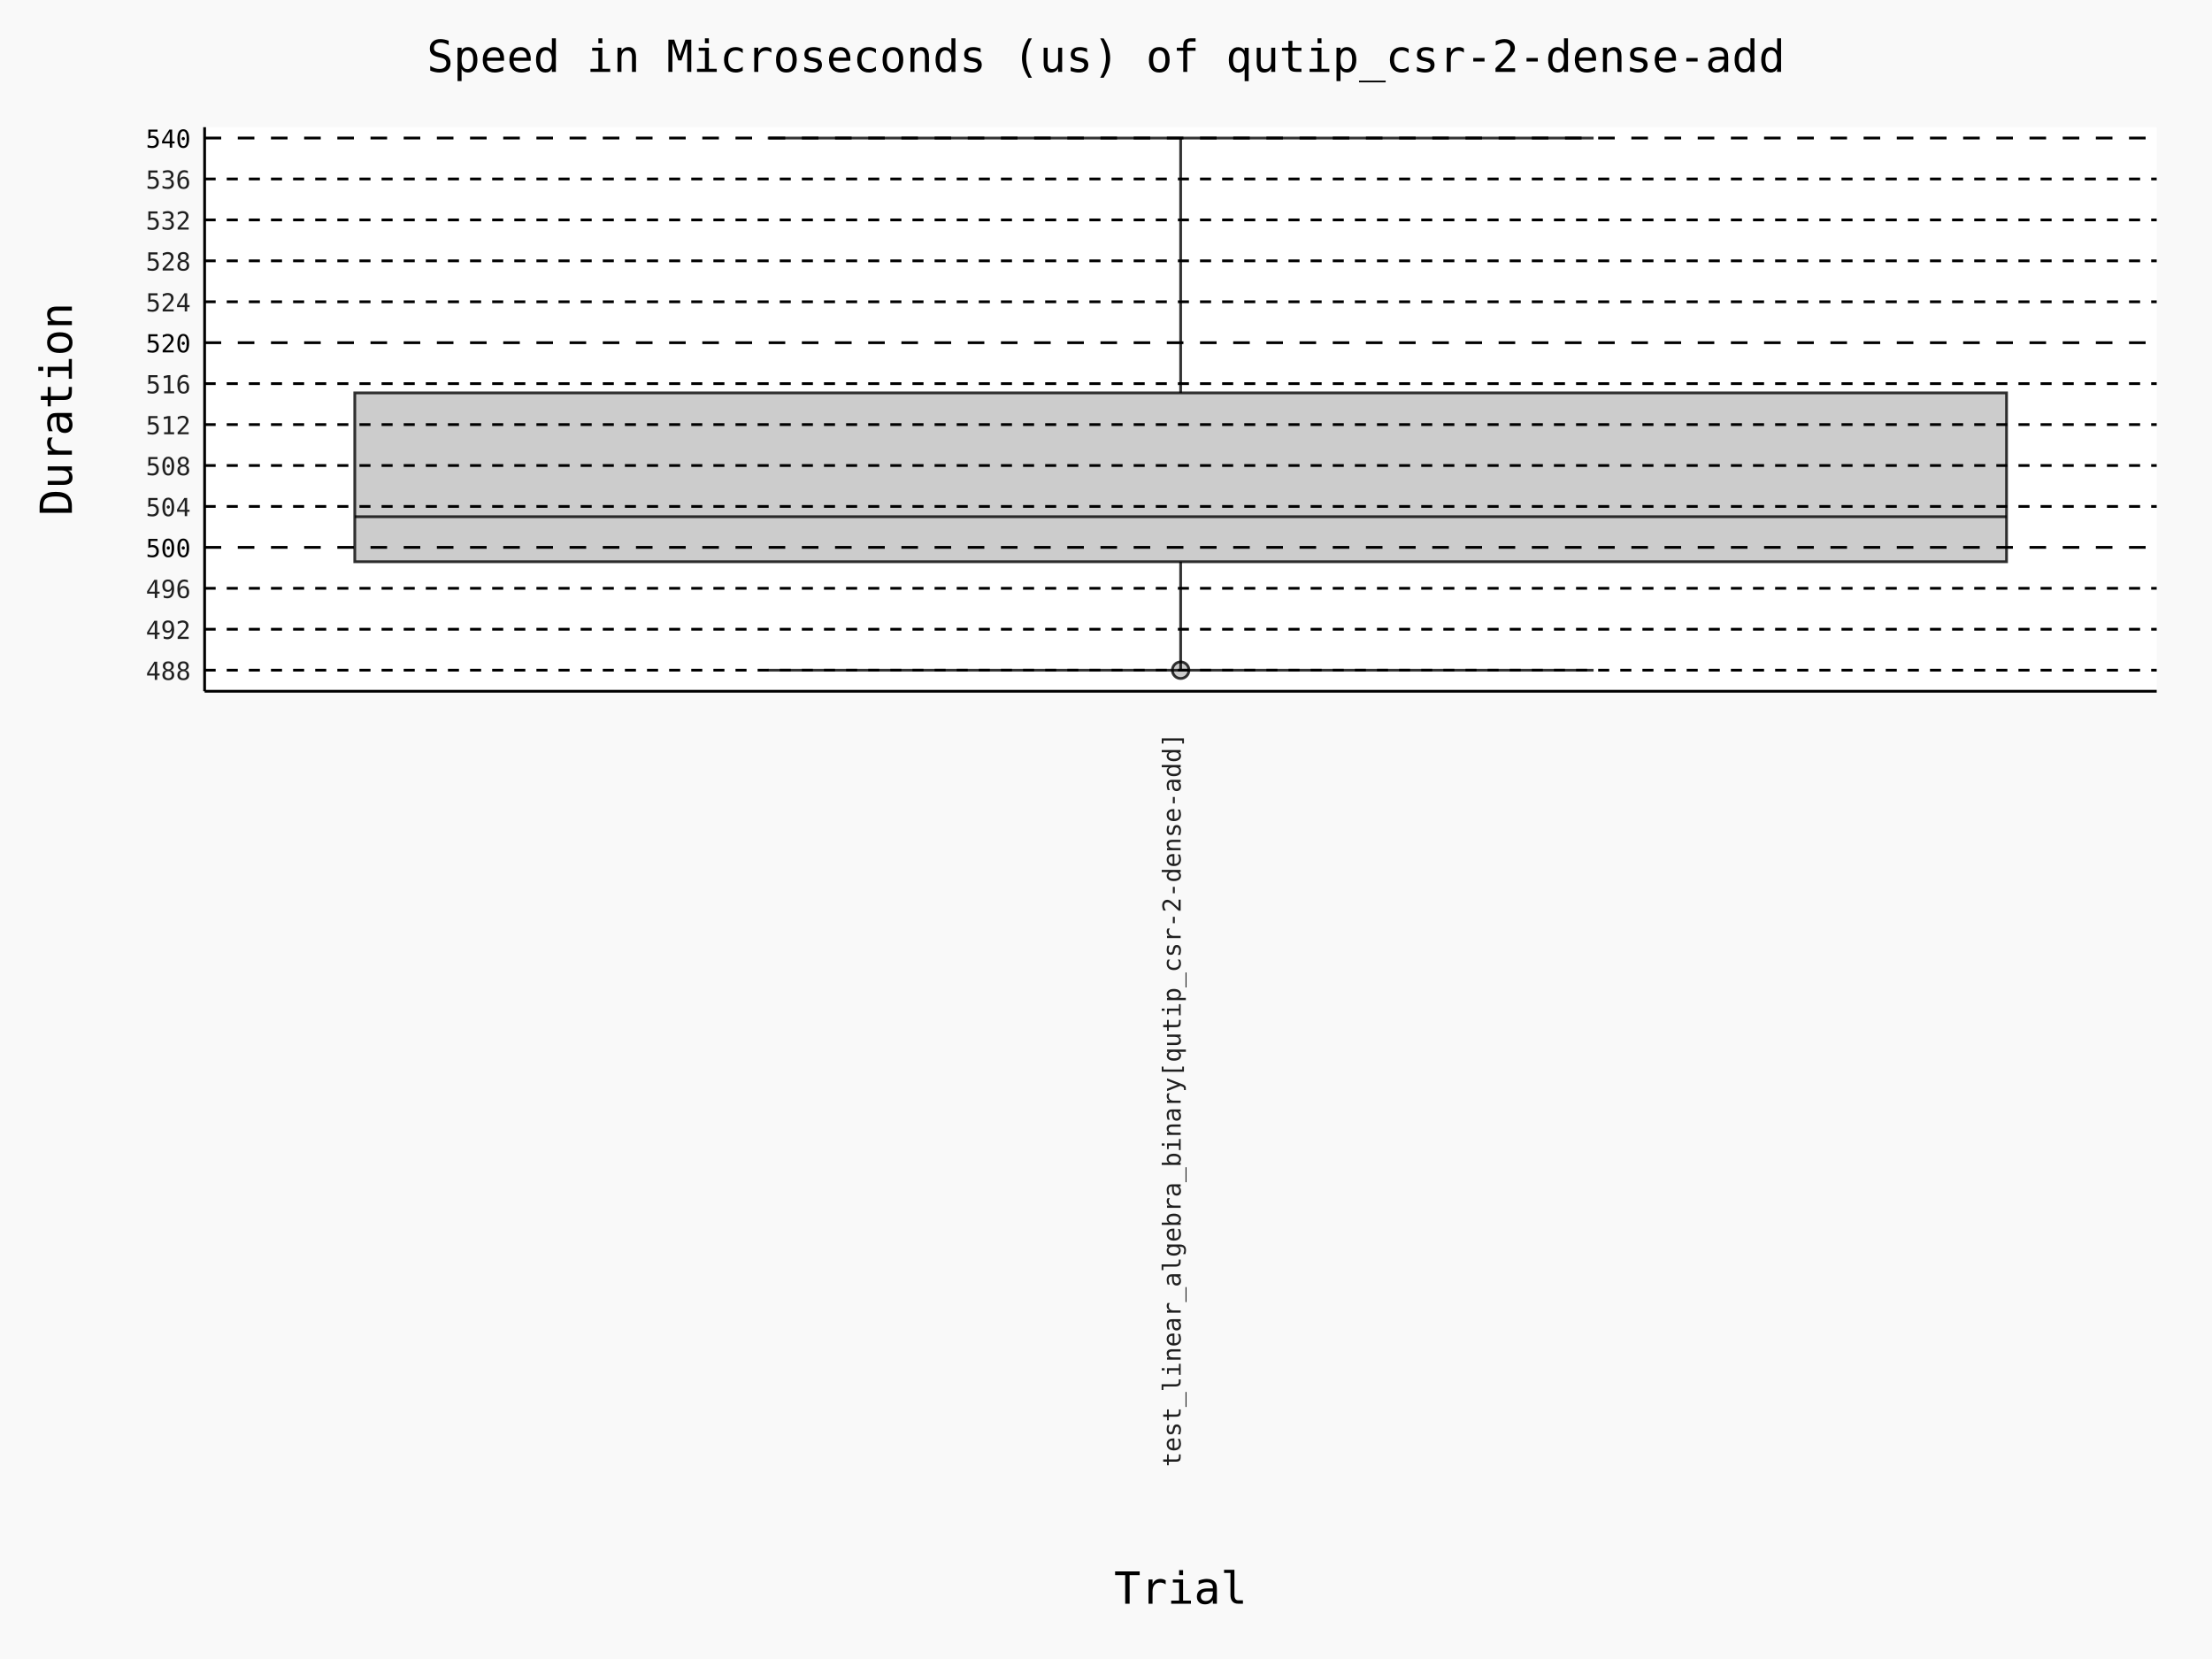
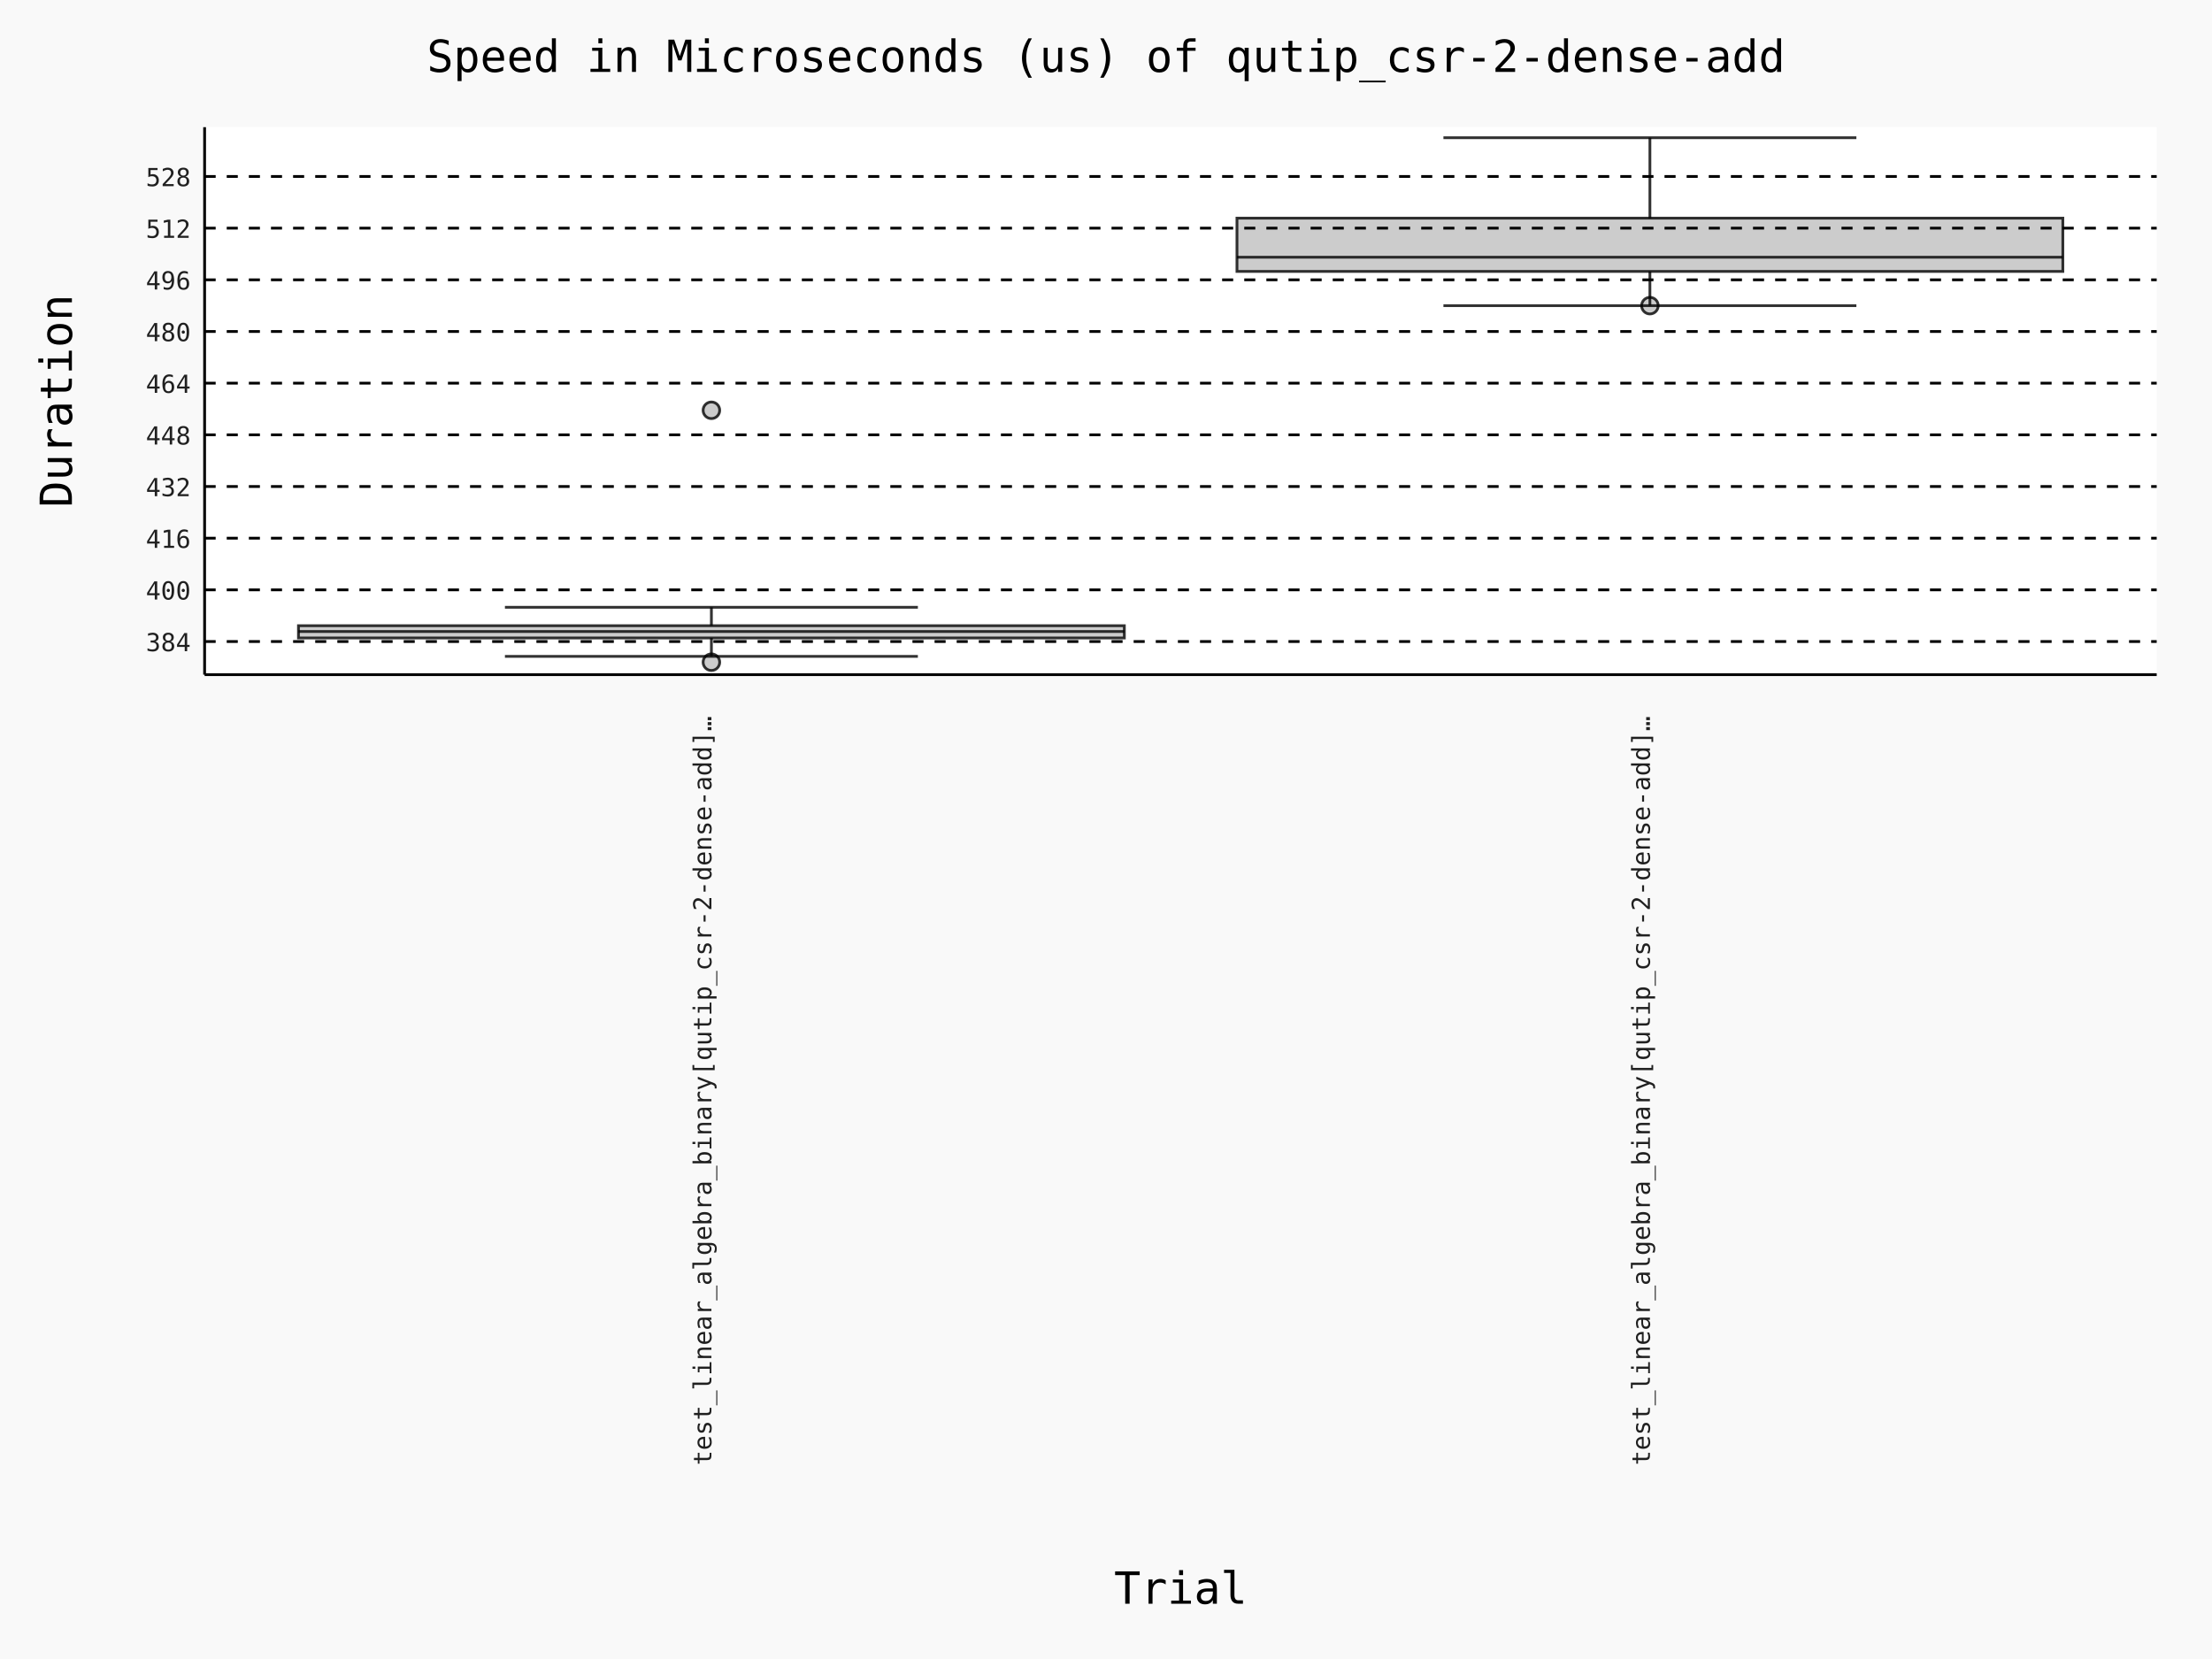
- <svg xmlns="http://www.w3.org/2000/svg" id="chart-d532a437-f05c-4bb3-b176-44c1130fe3f0" class="pygal-chart" viewBox="0 0 800 600">
+ <svg xmlns="http://www.w3.org/2000/svg" id="chart-b42e6448-d11f-46dd-be6d-0b995da514c7" class="pygal-chart" viewBox="0 0 800 600">
  <defs>
-     <style type="text/css">#chart-d532a437-f05c-4bb3-b176-44c1130fe3f0{-webkit-user-select:none;-webkit-font-smoothing:antialiased;font-family:Consolas,"Deja Vu Sans Mono","Bitstream Vera Sans Mono","Courier New",monospace}#chart-d532a437-f05c-4bb3-b176-44c1130fe3f0 .title{font-family:Consolas,"Deja Vu Sans Mono","Bitstream Vera Sans Mono","Courier New",monospace;font-size:16px}#chart-d532a437-f05c-4bb3-b176-44c1130fe3f0 .legends .legend text{font-family:Consolas,"Deja Vu Sans Mono","Bitstream Vera Sans Mono","Courier New",monospace;font-size:14px}#chart-d532a437-f05c-4bb3-b176-44c1130fe3f0 .axis text{font-family:Consolas,"Deja Vu Sans Mono","Bitstream Vera Sans Mono","Courier New",monospace;font-size:10px}#chart-d532a437-f05c-4bb3-b176-44c1130fe3f0 .axis text.major{font-family:Consolas,"Deja Vu Sans Mono","Bitstream Vera Sans Mono","Courier New",monospace;font-size:10px}#chart-d532a437-f05c-4bb3-b176-44c1130fe3f0 .text-overlay text.value{font-family:Consolas,"Deja Vu Sans Mono","Bitstream Vera Sans Mono","Courier New",monospace;font-size:16px}#chart-d532a437-f05c-4bb3-b176-44c1130fe3f0 .text-overlay text.label{font-family:Consolas,"Deja Vu Sans Mono","Bitstream Vera Sans Mono","Courier New",monospace;font-size:10px}#chart-d532a437-f05c-4bb3-b176-44c1130fe3f0 .tooltip{font-family:Consolas,"Deja Vu Sans Mono","Bitstream Vera Sans Mono","Courier New",monospace;font-size:14px}#chart-d532a437-f05c-4bb3-b176-44c1130fe3f0 text.no_data{font-family:Consolas,"Deja Vu Sans Mono","Bitstream Vera Sans Mono","Courier New",monospace;font-size:64px}
- #chart-d532a437-f05c-4bb3-b176-44c1130fe3f0{background-color:rgba(249,249,249,1)}#chart-d532a437-f05c-4bb3-b176-44c1130fe3f0 path,#chart-d532a437-f05c-4bb3-b176-44c1130fe3f0 line,#chart-d532a437-f05c-4bb3-b176-44c1130fe3f0 rect,#chart-d532a437-f05c-4bb3-b176-44c1130fe3f0 circle{-webkit-transition:150ms;-moz-transition:150ms;transition:150ms}#chart-d532a437-f05c-4bb3-b176-44c1130fe3f0 .graph &gt; .background{fill:rgba(249,249,249,1)}#chart-d532a437-f05c-4bb3-b176-44c1130fe3f0 .plot &gt; .background{fill:rgba(255,255,255,1)}#chart-d532a437-f05c-4bb3-b176-44c1130fe3f0 .graph{fill:rgba(0,0,0,.87)}#chart-d532a437-f05c-4bb3-b176-44c1130fe3f0 text.no_data{fill:rgba(0,0,0,1)}#chart-d532a437-f05c-4bb3-b176-44c1130fe3f0 .title{fill:rgba(0,0,0,1)}#chart-d532a437-f05c-4bb3-b176-44c1130fe3f0 .legends .legend text{fill:rgba(0,0,0,.87)}#chart-d532a437-f05c-4bb3-b176-44c1130fe3f0 .legends .legend:hover text{fill:rgba(0,0,0,1)}#chart-d532a437-f05c-4bb3-b176-44c1130fe3f0 .axis .line{stroke:rgba(0,0,0,1)}#chart-d532a437-f05c-4bb3-b176-44c1130fe3f0 .axis .guide.line{stroke:rgba(0,0,0,.54)}#chart-d532a437-f05c-4bb3-b176-44c1130fe3f0 .axis .major.line{stroke:rgba(0,0,0,.87)}#chart-d532a437-f05c-4bb3-b176-44c1130fe3f0 .axis text.major{fill:rgba(0,0,0,1)}#chart-d532a437-f05c-4bb3-b176-44c1130fe3f0 .axis.y .guides:hover .guide.line,#chart-d532a437-f05c-4bb3-b176-44c1130fe3f0 .line-graph .axis.x .guides:hover .guide.line,#chart-d532a437-f05c-4bb3-b176-44c1130fe3f0 .stackedline-graph .axis.x .guides:hover .guide.line,#chart-d532a437-f05c-4bb3-b176-44c1130fe3f0 .xy-graph .axis.x .guides:hover .guide.line{stroke:rgba(0,0,0,1)}#chart-d532a437-f05c-4bb3-b176-44c1130fe3f0 .axis .guides:hover text{fill:rgba(0,0,0,1)}#chart-d532a437-f05c-4bb3-b176-44c1130fe3f0 .reactive{fill-opacity:.7;stroke-opacity:.8;stroke-width:1}#chart-d532a437-f05c-4bb3-b176-44c1130fe3f0 .ci{stroke:rgba(0,0,0,.87)}#chart-d532a437-f05c-4bb3-b176-44c1130fe3f0 .reactive.active,#chart-d532a437-f05c-4bb3-b176-44c1130fe3f0 .active .reactive{fill-opacity:.8;stroke-opacity:.9;stroke-width:4}#chart-d532a437-f05c-4bb3-b176-44c1130fe3f0 .ci .reactive.active{stroke-width:1.5}#chart-d532a437-f05c-4bb3-b176-44c1130fe3f0 .series text{fill:rgba(0,0,0,1)}#chart-d532a437-f05c-4bb3-b176-44c1130fe3f0 .tooltip rect{fill:rgba(255,255,255,1);stroke:rgba(0,0,0,1);-webkit-transition:opacity 150ms;-moz-transition:opacity 150ms;transition:opacity 150ms}#chart-d532a437-f05c-4bb3-b176-44c1130fe3f0 .tooltip .label{fill:rgba(0,0,0,.87)}#chart-d532a437-f05c-4bb3-b176-44c1130fe3f0 .tooltip .label{fill:rgba(0,0,0,.87)}#chart-d532a437-f05c-4bb3-b176-44c1130fe3f0 .tooltip .legend{font-size:.8em;fill:rgba(0,0,0,.54)}#chart-d532a437-f05c-4bb3-b176-44c1130fe3f0 .tooltip .x_label{font-size:.6em;fill:rgba(0,0,0,1)}#chart-d532a437-f05c-4bb3-b176-44c1130fe3f0 .tooltip .xlink{font-size:.5em;text-decoration:underline}#chart-d532a437-f05c-4bb3-b176-44c1130fe3f0 .tooltip .value{font-size:1.5em}#chart-d532a437-f05c-4bb3-b176-44c1130fe3f0 .bound{font-size:.5em}#chart-d532a437-f05c-4bb3-b176-44c1130fe3f0 .max-value{font-size:.75em;fill:rgba(0,0,0,.54)}#chart-d532a437-f05c-4bb3-b176-44c1130fe3f0 .map-element{fill:rgba(255,255,255,1);stroke:rgba(0,0,0,.54) !important}#chart-d532a437-f05c-4bb3-b176-44c1130fe3f0 .map-element .reactive{fill-opacity:inherit;stroke-opacity:inherit}#chart-d532a437-f05c-4bb3-b176-44c1130fe3f0 .color-0,#chart-d532a437-f05c-4bb3-b176-44c1130fe3f0 .color-0 a:visited{stroke:#000000;fill:#000000}#chart-d532a437-f05c-4bb3-b176-44c1130fe3f0 .text-overlay .color-0 text{fill:white}
- #chart-d532a437-f05c-4bb3-b176-44c1130fe3f0 text.no_data{text-anchor:middle}#chart-d532a437-f05c-4bb3-b176-44c1130fe3f0 .guide.line{fill:none}#chart-d532a437-f05c-4bb3-b176-44c1130fe3f0 .centered{text-anchor:middle}#chart-d532a437-f05c-4bb3-b176-44c1130fe3f0 .title{text-anchor:middle}#chart-d532a437-f05c-4bb3-b176-44c1130fe3f0 .legends .legend text{fill-opacity:1}#chart-d532a437-f05c-4bb3-b176-44c1130fe3f0 .axis.x text{text-anchor:middle}#chart-d532a437-f05c-4bb3-b176-44c1130fe3f0 .axis.x:not(.web) text[transform]{text-anchor:start}#chart-d532a437-f05c-4bb3-b176-44c1130fe3f0 .axis.x:not(.web) text[transform].backwards{text-anchor:end}#chart-d532a437-f05c-4bb3-b176-44c1130fe3f0 .axis.y text{text-anchor:end}#chart-d532a437-f05c-4bb3-b176-44c1130fe3f0 .axis.y text[transform].backwards{text-anchor:start}#chart-d532a437-f05c-4bb3-b176-44c1130fe3f0 .axis.y2 text{text-anchor:start}#chart-d532a437-f05c-4bb3-b176-44c1130fe3f0 .axis.y2 text[transform].backwards{text-anchor:end}#chart-d532a437-f05c-4bb3-b176-44c1130fe3f0 .axis .guide.line{stroke-dasharray:4,4;stroke:black}#chart-d532a437-f05c-4bb3-b176-44c1130fe3f0 .axis .major.guide.line{stroke-dasharray:6,6;stroke:black}#chart-d532a437-f05c-4bb3-b176-44c1130fe3f0 .horizontal .axis.y .guide.line,#chart-d532a437-f05c-4bb3-b176-44c1130fe3f0 .horizontal .axis.y2 .guide.line,#chart-d532a437-f05c-4bb3-b176-44c1130fe3f0 .vertical .axis.x .guide.line{opacity:0}#chart-d532a437-f05c-4bb3-b176-44c1130fe3f0 .horizontal .axis.always_show .guide.line,#chart-d532a437-f05c-4bb3-b176-44c1130fe3f0 .vertical .axis.always_show .guide.line{opacity:1 !important}#chart-d532a437-f05c-4bb3-b176-44c1130fe3f0 .axis.y .guides:hover .guide.line,#chart-d532a437-f05c-4bb3-b176-44c1130fe3f0 .axis.y2 .guides:hover .guide.line,#chart-d532a437-f05c-4bb3-b176-44c1130fe3f0 .axis.x .guides:hover .guide.line{opacity:1}#chart-d532a437-f05c-4bb3-b176-44c1130fe3f0 .axis .guides:hover text{opacity:1}#chart-d532a437-f05c-4bb3-b176-44c1130fe3f0 .nofill{fill:none}#chart-d532a437-f05c-4bb3-b176-44c1130fe3f0 .subtle-fill{fill-opacity:.2}#chart-d532a437-f05c-4bb3-b176-44c1130fe3f0 .dot{stroke-width:1px;fill-opacity:1;stroke-opacity:1}#chart-d532a437-f05c-4bb3-b176-44c1130fe3f0 .dot.active{stroke-width:5px}#chart-d532a437-f05c-4bb3-b176-44c1130fe3f0 .dot.negative{fill:transparent}#chart-d532a437-f05c-4bb3-b176-44c1130fe3f0 text,#chart-d532a437-f05c-4bb3-b176-44c1130fe3f0 tspan{stroke:none !important}#chart-d532a437-f05c-4bb3-b176-44c1130fe3f0 .series text.active{opacity:1}#chart-d532a437-f05c-4bb3-b176-44c1130fe3f0 .tooltip rect{fill-opacity:.95;stroke-width:.5}#chart-d532a437-f05c-4bb3-b176-44c1130fe3f0 .tooltip text{fill-opacity:1}#chart-d532a437-f05c-4bb3-b176-44c1130fe3f0 .showable{visibility:hidden}#chart-d532a437-f05c-4bb3-b176-44c1130fe3f0 .showable.shown{visibility:visible}#chart-d532a437-f05c-4bb3-b176-44c1130fe3f0 .gauge-background{fill:rgba(229,229,229,1);stroke:none}#chart-d532a437-f05c-4bb3-b176-44c1130fe3f0 .bg-lines{stroke:rgba(249,249,249,1);stroke-width:2px}
+     <style type="text/css">#chart-b42e6448-d11f-46dd-be6d-0b995da514c7{-webkit-user-select:none;-webkit-font-smoothing:antialiased;font-family:Consolas,"Deja Vu Sans Mono","Bitstream Vera Sans Mono","Courier New",monospace}#chart-b42e6448-d11f-46dd-be6d-0b995da514c7 .title{font-family:Consolas,"Deja Vu Sans Mono","Bitstream Vera Sans Mono","Courier New",monospace;font-size:16px}#chart-b42e6448-d11f-46dd-be6d-0b995da514c7 .legends .legend text{font-family:Consolas,"Deja Vu Sans Mono","Bitstream Vera Sans Mono","Courier New",monospace;font-size:14px}#chart-b42e6448-d11f-46dd-be6d-0b995da514c7 .axis text{font-family:Consolas,"Deja Vu Sans Mono","Bitstream Vera Sans Mono","Courier New",monospace;font-size:10px}#chart-b42e6448-d11f-46dd-be6d-0b995da514c7 .axis text.major{font-family:Consolas,"Deja Vu Sans Mono","Bitstream Vera Sans Mono","Courier New",monospace;font-size:10px}#chart-b42e6448-d11f-46dd-be6d-0b995da514c7 .text-overlay text.value{font-family:Consolas,"Deja Vu Sans Mono","Bitstream Vera Sans Mono","Courier New",monospace;font-size:16px}#chart-b42e6448-d11f-46dd-be6d-0b995da514c7 .text-overlay text.label{font-family:Consolas,"Deja Vu Sans Mono","Bitstream Vera Sans Mono","Courier New",monospace;font-size:10px}#chart-b42e6448-d11f-46dd-be6d-0b995da514c7 .tooltip{font-family:Consolas,"Deja Vu Sans Mono","Bitstream Vera Sans Mono","Courier New",monospace;font-size:14px}#chart-b42e6448-d11f-46dd-be6d-0b995da514c7 text.no_data{font-family:Consolas,"Deja Vu Sans Mono","Bitstream Vera Sans Mono","Courier New",monospace;font-size:64px}
+ #chart-b42e6448-d11f-46dd-be6d-0b995da514c7{background-color:rgba(249,249,249,1)}#chart-b42e6448-d11f-46dd-be6d-0b995da514c7 path,#chart-b42e6448-d11f-46dd-be6d-0b995da514c7 line,#chart-b42e6448-d11f-46dd-be6d-0b995da514c7 rect,#chart-b42e6448-d11f-46dd-be6d-0b995da514c7 circle{-webkit-transition:150ms;-moz-transition:150ms;transition:150ms}#chart-b42e6448-d11f-46dd-be6d-0b995da514c7 .graph &gt; .background{fill:rgba(249,249,249,1)}#chart-b42e6448-d11f-46dd-be6d-0b995da514c7 .plot &gt; .background{fill:rgba(255,255,255,1)}#chart-b42e6448-d11f-46dd-be6d-0b995da514c7 .graph{fill:rgba(0,0,0,.87)}#chart-b42e6448-d11f-46dd-be6d-0b995da514c7 text.no_data{fill:rgba(0,0,0,1)}#chart-b42e6448-d11f-46dd-be6d-0b995da514c7 .title{fill:rgba(0,0,0,1)}#chart-b42e6448-d11f-46dd-be6d-0b995da514c7 .legends .legend text{fill:rgba(0,0,0,.87)}#chart-b42e6448-d11f-46dd-be6d-0b995da514c7 .legends .legend:hover text{fill:rgba(0,0,0,1)}#chart-b42e6448-d11f-46dd-be6d-0b995da514c7 .axis .line{stroke:rgba(0,0,0,1)}#chart-b42e6448-d11f-46dd-be6d-0b995da514c7 .axis .guide.line{stroke:rgba(0,0,0,.54)}#chart-b42e6448-d11f-46dd-be6d-0b995da514c7 .axis .major.line{stroke:rgba(0,0,0,.87)}#chart-b42e6448-d11f-46dd-be6d-0b995da514c7 .axis text.major{fill:rgba(0,0,0,1)}#chart-b42e6448-d11f-46dd-be6d-0b995da514c7 .axis.y .guides:hover .guide.line,#chart-b42e6448-d11f-46dd-be6d-0b995da514c7 .line-graph .axis.x .guides:hover .guide.line,#chart-b42e6448-d11f-46dd-be6d-0b995da514c7 .stackedline-graph .axis.x .guides:hover .guide.line,#chart-b42e6448-d11f-46dd-be6d-0b995da514c7 .xy-graph .axis.x .guides:hover .guide.line{stroke:rgba(0,0,0,1)}#chart-b42e6448-d11f-46dd-be6d-0b995da514c7 .axis .guides:hover text{fill:rgba(0,0,0,1)}#chart-b42e6448-d11f-46dd-be6d-0b995da514c7 .reactive{fill-opacity:.7;stroke-opacity:.8;stroke-width:1}#chart-b42e6448-d11f-46dd-be6d-0b995da514c7 .ci{stroke:rgba(0,0,0,.87)}#chart-b42e6448-d11f-46dd-be6d-0b995da514c7 .reactive.active,#chart-b42e6448-d11f-46dd-be6d-0b995da514c7 .active .reactive{fill-opacity:.8;stroke-opacity:.9;stroke-width:4}#chart-b42e6448-d11f-46dd-be6d-0b995da514c7 .ci .reactive.active{stroke-width:1.5}#chart-b42e6448-d11f-46dd-be6d-0b995da514c7 .series text{fill:rgba(0,0,0,1)}#chart-b42e6448-d11f-46dd-be6d-0b995da514c7 .tooltip rect{fill:rgba(255,255,255,1);stroke:rgba(0,0,0,1);-webkit-transition:opacity 150ms;-moz-transition:opacity 150ms;transition:opacity 150ms}#chart-b42e6448-d11f-46dd-be6d-0b995da514c7 .tooltip .label{fill:rgba(0,0,0,.87)}#chart-b42e6448-d11f-46dd-be6d-0b995da514c7 .tooltip .label{fill:rgba(0,0,0,.87)}#chart-b42e6448-d11f-46dd-be6d-0b995da514c7 .tooltip .legend{font-size:.8em;fill:rgba(0,0,0,.54)}#chart-b42e6448-d11f-46dd-be6d-0b995da514c7 .tooltip .x_label{font-size:.6em;fill:rgba(0,0,0,1)}#chart-b42e6448-d11f-46dd-be6d-0b995da514c7 .tooltip .xlink{font-size:.5em;text-decoration:underline}#chart-b42e6448-d11f-46dd-be6d-0b995da514c7 .tooltip .value{font-size:1.5em}#chart-b42e6448-d11f-46dd-be6d-0b995da514c7 .bound{font-size:.5em}#chart-b42e6448-d11f-46dd-be6d-0b995da514c7 .max-value{font-size:.75em;fill:rgba(0,0,0,.54)}#chart-b42e6448-d11f-46dd-be6d-0b995da514c7 .map-element{fill:rgba(255,255,255,1);stroke:rgba(0,0,0,.54) !important}#chart-b42e6448-d11f-46dd-be6d-0b995da514c7 .map-element .reactive{fill-opacity:inherit;stroke-opacity:inherit}#chart-b42e6448-d11f-46dd-be6d-0b995da514c7 .color-0,#chart-b42e6448-d11f-46dd-be6d-0b995da514c7 .color-0 a:visited{stroke:#000000;fill:#000000}#chart-b42e6448-d11f-46dd-be6d-0b995da514c7 .color-1,#chart-b42e6448-d11f-46dd-be6d-0b995da514c7 .color-1 a:visited{stroke:#000000;fill:#000000}#chart-b42e6448-d11f-46dd-be6d-0b995da514c7 .text-overlay .color-0 text{fill:white}#chart-b42e6448-d11f-46dd-be6d-0b995da514c7 .text-overlay .color-1 text{fill:white}
+ #chart-b42e6448-d11f-46dd-be6d-0b995da514c7 text.no_data{text-anchor:middle}#chart-b42e6448-d11f-46dd-be6d-0b995da514c7 .guide.line{fill:none}#chart-b42e6448-d11f-46dd-be6d-0b995da514c7 .centered{text-anchor:middle}#chart-b42e6448-d11f-46dd-be6d-0b995da514c7 .title{text-anchor:middle}#chart-b42e6448-d11f-46dd-be6d-0b995da514c7 .legends .legend text{fill-opacity:1}#chart-b42e6448-d11f-46dd-be6d-0b995da514c7 .axis.x text{text-anchor:middle}#chart-b42e6448-d11f-46dd-be6d-0b995da514c7 .axis.x:not(.web) text[transform]{text-anchor:start}#chart-b42e6448-d11f-46dd-be6d-0b995da514c7 .axis.x:not(.web) text[transform].backwards{text-anchor:end}#chart-b42e6448-d11f-46dd-be6d-0b995da514c7 .axis.y text{text-anchor:end}#chart-b42e6448-d11f-46dd-be6d-0b995da514c7 .axis.y text[transform].backwards{text-anchor:start}#chart-b42e6448-d11f-46dd-be6d-0b995da514c7 .axis.y2 text{text-anchor:start}#chart-b42e6448-d11f-46dd-be6d-0b995da514c7 .axis.y2 text[transform].backwards{text-anchor:end}#chart-b42e6448-d11f-46dd-be6d-0b995da514c7 .axis .guide.line{stroke-dasharray:4,4;stroke:black}#chart-b42e6448-d11f-46dd-be6d-0b995da514c7 .axis .major.guide.line{stroke-dasharray:6,6;stroke:black}#chart-b42e6448-d11f-46dd-be6d-0b995da514c7 .horizontal .axis.y .guide.line,#chart-b42e6448-d11f-46dd-be6d-0b995da514c7 .horizontal .axis.y2 .guide.line,#chart-b42e6448-d11f-46dd-be6d-0b995da514c7 .vertical .axis.x .guide.line{opacity:0}#chart-b42e6448-d11f-46dd-be6d-0b995da514c7 .horizontal .axis.always_show .guide.line,#chart-b42e6448-d11f-46dd-be6d-0b995da514c7 .vertical .axis.always_show .guide.line{opacity:1 !important}#chart-b42e6448-d11f-46dd-be6d-0b995da514c7 .axis.y .guides:hover .guide.line,#chart-b42e6448-d11f-46dd-be6d-0b995da514c7 .axis.y2 .guides:hover .guide.line,#chart-b42e6448-d11f-46dd-be6d-0b995da514c7 .axis.x .guides:hover .guide.line{opacity:1}#chart-b42e6448-d11f-46dd-be6d-0b995da514c7 .axis .guides:hover text{opacity:1}#chart-b42e6448-d11f-46dd-be6d-0b995da514c7 .nofill{fill:none}#chart-b42e6448-d11f-46dd-be6d-0b995da514c7 .subtle-fill{fill-opacity:.2}#chart-b42e6448-d11f-46dd-be6d-0b995da514c7 .dot{stroke-width:1px;fill-opacity:1;stroke-opacity:1}#chart-b42e6448-d11f-46dd-be6d-0b995da514c7 .dot.active{stroke-width:5px}#chart-b42e6448-d11f-46dd-be6d-0b995da514c7 .dot.negative{fill:transparent}#chart-b42e6448-d11f-46dd-be6d-0b995da514c7 text,#chart-b42e6448-d11f-46dd-be6d-0b995da514c7 tspan{stroke:none !important}#chart-b42e6448-d11f-46dd-be6d-0b995da514c7 .series text.active{opacity:1}#chart-b42e6448-d11f-46dd-be6d-0b995da514c7 .tooltip rect{fill-opacity:.95;stroke-width:.5}#chart-b42e6448-d11f-46dd-be6d-0b995da514c7 .tooltip text{fill-opacity:1}#chart-b42e6448-d11f-46dd-be6d-0b995da514c7 .showable{visibility:hidden}#chart-b42e6448-d11f-46dd-be6d-0b995da514c7 .showable.shown{visibility:visible}#chart-b42e6448-d11f-46dd-be6d-0b995da514c7 .gauge-background{fill:rgba(229,229,229,1);stroke:none}#chart-b42e6448-d11f-46dd-be6d-0b995da514c7 .bg-lines{stroke:rgba(249,249,249,1);stroke-width:2px}
.tooltip .value{font-size:1em !important}.axis text{font-size:9px !important}</style>
  </defs>
  <g class="graph custombox-graph vertical">
    <rect x="0" y="0" width="800" height="600" class="background" />
    <g transform="translate(74, 46)" class="plot">
-       <rect x="0" y="0" width="706.0" height="204.0" class="background" />
+       <rect x="0" y="0" width="706.0" height="198.0" class="background" />
      <g class="axis y always_show">
-         <path d="M0 204 h706" class="line" />
+         <path d="M0 198 h706" class="line" />
        <g class="guides">
-           <path d="M0 196.376 h706" class="guide line" />
-           <text x="-5" y="199.876" class="">488</text>
+           <path d="M0 186.016 h706" class="guide line" />
+           <text x="-5" y="189.516" class="">384</text>
        </g>
        <g class="guides">
-           <path d="M0 181.572 h706" class="guide line" />
-           <text x="-5" y="185.072" class="">492</text>
+           <path d="M0 167.328 h706" class="guide line" />
+           <text x="-5" y="170.828" class="">400</text>
        </g>
        <g class="guides">
-           <path d="M0 166.768 h706" class="guide line" />
-           <text x="-5" y="170.268" class="">496</text>
+           <path d="M0 148.64 h706" class="guide line" />
+           <text x="-5" y="152.14" class="">416</text>
        </g>
        <g class="guides">
-           <path d="M0 151.964 h706" class="major guide line" />
-           <text x="-5" y="155.464" class="major">500</text>
+           <path d="M0 129.952 h706" class="guide line" />
+           <text x="-5" y="133.452" class="">432</text>
        </g>
        <g class="guides">
-           <path d="M0 137.16 h706" class="guide line" />
-           <text x="-5" y="140.66" class="">504</text>
+           <path d="M0 111.264 h706" class="guide line" />
+           <text x="-5" y="114.764" class="">448</text>
        </g>
        <g class="guides">
-           <path d="M0 122.356 h706" class="guide line" />
-           <text x="-5" y="125.856" class="">508</text>
+           <path d="M0 92.576 h706" class="guide line" />
+           <text x="-5" y="96.076" class="">464</text>
        </g>
        <g class="guides">
-           <path d="M0 107.552 h706" class="guide line" />
-           <text x="-5" y="111.052" class="">512</text>
+           <path d="M0 73.888 h706" class="guide line" />
+           <text x="-5" y="77.388" class="">480</text>
        </g>
        <g class="guides">
-           <path d="M0 92.747 h706" class="guide line" />
-           <text x="-5" y="96.247" class="">516</text>
+           <path d="M0 55.2 h706" class="guide line" />
+           <text x="-5" y="58.7" class="">496</text>
        </g>
        <g class="guides">
-           <path d="M0 77.943 h706" class="major guide line" />
-           <text x="-5" y="81.443" class="major">520</text>
+           <path d="M0 36.512 h706" class="guide line" />
+           <text x="-5" y="40.012" class="">512</text>
        </g>
        <g class="guides">
-           <path d="M0 63.139 h706" class="guide line" />
-           <text x="-5" y="66.639" class="">524</text>
-         </g>
-         <g class="guides">
-           <path d="M0 48.335 h706" class="guide line" />
-           <text x="-5" y="51.835" class="">528</text>
-         </g>
-         <g class="guides">
-           <path d="M0 33.531 h706" class="guide line" />
-           <text x="-5" y="37.031" class="">532</text>
-         </g>
-         <g class="guides">
-           <path d="M0 18.727 h706" class="guide line" />
-           <text x="-5" y="22.227" class="">536</text>
-         </g>
-         <g class="guides">
-           <path d="M0 3.923 h706" class="major guide line" />
-           <text x="-5" y="7.423" class="major">540</text>
+           <path d="M0 17.824 h706" class="guide line" />
+           <text x="-5" y="21.324" class="">528</text>
        </g>
      </g>
      <g class="axis x">
-         <path d="M0 0 v204" class="line" />
+         <path d="M0 0 v198" class="line" />
        <g class="guides">
-           <path d="M353 0 v204" class="guide line" />
-           <text x="353.0" y="219.0" class="backwards" transform="rotate(270 353 219)">test_linear_algebra_binary[qutip_csr-2-dense-add]</text>
+           <path d="M183.288 0 v198" class="guide line" />
+           <text x="183.288" y="213.0" class="backwards" transform="rotate(270 183.2885 213)">test_linear_algebra_binary[qutip_csr-2-dense-add]…</text>
+         </g>
+         <g class="guides">
+           <path d="M522.712 0 v198" class="guide line" />
+           <text x="522.712" y="213.0" class="backwards" transform="rotate(270 522.7115 213)">test_linear_algebra_binary[qutip_csr-2-dense-add]…</text>
        </g>
      </g>
      <g class="series serie-0 color-0">
        <g class="boxes">
          <g class="box">
-             <path stroke-width="3" d="M203.654 196.387 L502.346 196.387" class="reactive tooltip-trigger" />
-             <path stroke-width="3" d="M54.308 140.872 L651.692 140.872" class="reactive tooltip-trigger" />
-             <path stroke-width="3" d="M203.654 3.934 L502.346 3.934" class="reactive tooltip-trigger" />
-             <path stroke-width="2" d="M353 196.387 L353 157.156" class="reactive tooltip-trigger" />
-             <path stroke-width="2" d="M353 3.934 L353 96.089" class="reactive tooltip-trigger" />
-             <rect x="54.308" y="96.089" height="61.067" width="597.385" class="subtle-fill reactive tooltip-trigger" />
-             <circle cx="353.0" cy="196.387" r="3" class="subtle-fill reactive tooltip-trigger" />
-             <circle cx="353.0" cy="-21953.69" r="3" class="subtle-fill reactive tooltip-trigger" />
+             <path stroke-width="3" d="M108.615 191.388 L257.962 191.388" class="reactive tooltip-trigger" />
+             <path stroke-width="3" d="M33.942 182.394 L332.635 182.394" class="reactive tooltip-trigger" />
+             <path stroke-width="3" d="M108.615 173.633 L257.962 173.633" class="reactive tooltip-trigger" />
+             <path stroke-width="2" d="M183.288 191.388 L183.288 184.73" class="reactive tooltip-trigger" />
+             <path stroke-width="2" d="M183.288 173.633 L183.288 180.292" class="reactive tooltip-trigger" />
+             <rect x="33.942" y="180.292" height="4.438" width="298.692" class="subtle-fill reactive tooltip-trigger" />
+             <circle cx="183.288" cy="193.49" r="3" class="subtle-fill reactive tooltip-trigger" />
+             <circle cx="183.288" cy="102.386" r="3" class="subtle-fill reactive tooltip-trigger" />
+           </g>
+         </g>
+       </g>
+       <g class="series serie-1 color-1">
+         <g class="boxes">
+           <g class="box">
+             <path stroke-width="3" d="M448.038 64.547 L597.385 64.547" class="reactive tooltip-trigger" />
+             <path stroke-width="3" d="M373.365 47.027 L672.058 47.027" class="reactive tooltip-trigger" />
+             <path stroke-width="3" d="M448.038 3.811 L597.385 3.811" class="reactive tooltip-trigger" />
+             <path stroke-width="2" d="M522.712 64.547 L522.712 52.167" class="reactive tooltip-trigger" />
+             <path stroke-width="2" d="M522.712 3.811 L522.712 32.894" class="reactive tooltip-trigger" />
+             <rect x="373.365" y="32.894" height="19.272" width="298.692" class="subtle-fill reactive tooltip-trigger" />
+             <circle cx="522.712" cy="64.547" r="3" class="subtle-fill reactive tooltip-trigger" />
+             <circle cx="522.712" cy="-6925.796" r="3" class="subtle-fill reactive tooltip-trigger" />
          </g>
        </g>
      </g>
    </g>
    <g class="titles">
      <text x="400.0" y="26" class="title plot_title">Speed in Microseconds (us) of qutip_csr-2-dense-add</text>
      <text x="427.0" y="580.0" class="title">Trial</text>
-       <text x="0" y="174.0" class="title" transform="rotate(-90 0 148)">Duration</text>
+       <text x="0" y="171.0" class="title" transform="rotate(-90 0 145)">Duration</text>
    </g>
    <g transform="translate(74, 46)" class="plot overlay">
      <g class="series serie-0 color-0" />
+       <g class="series serie-1 color-1" />
    </g>
    <g transform="translate(74, 46)" class="plot text-overlay">
      <g class="series serie-0 color-0" />
+       <g class="series serie-1 color-1" />
    </g>
    <g transform="translate(74, 46)" class="plot tooltip-overlay">
      <g transform="translate(0 0)" style="opacity: 0" class="tooltip">
        <rect rx="0" ry="0" width="0" height="0" class="tooltip-box" />
        <g class="text" />
      </g>
    </g>
  </g>
</svg>
